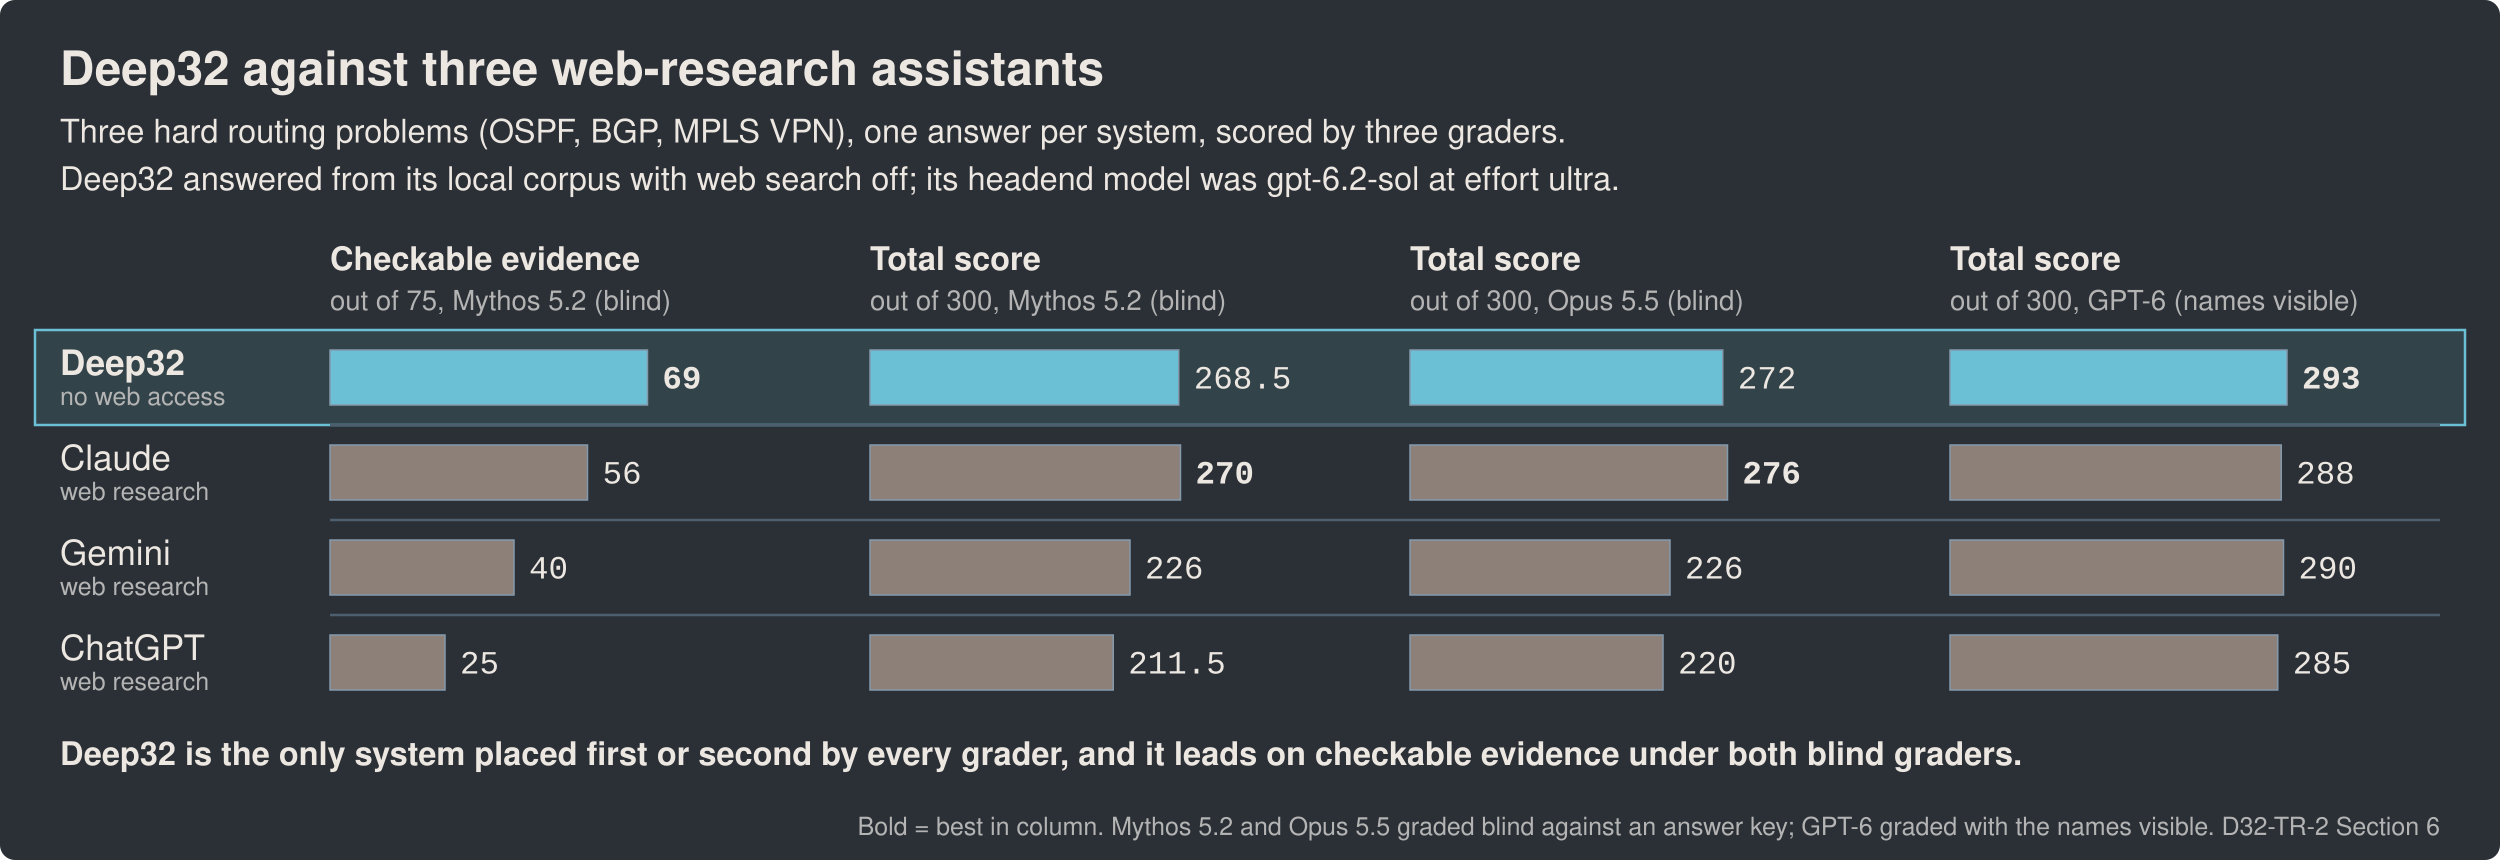
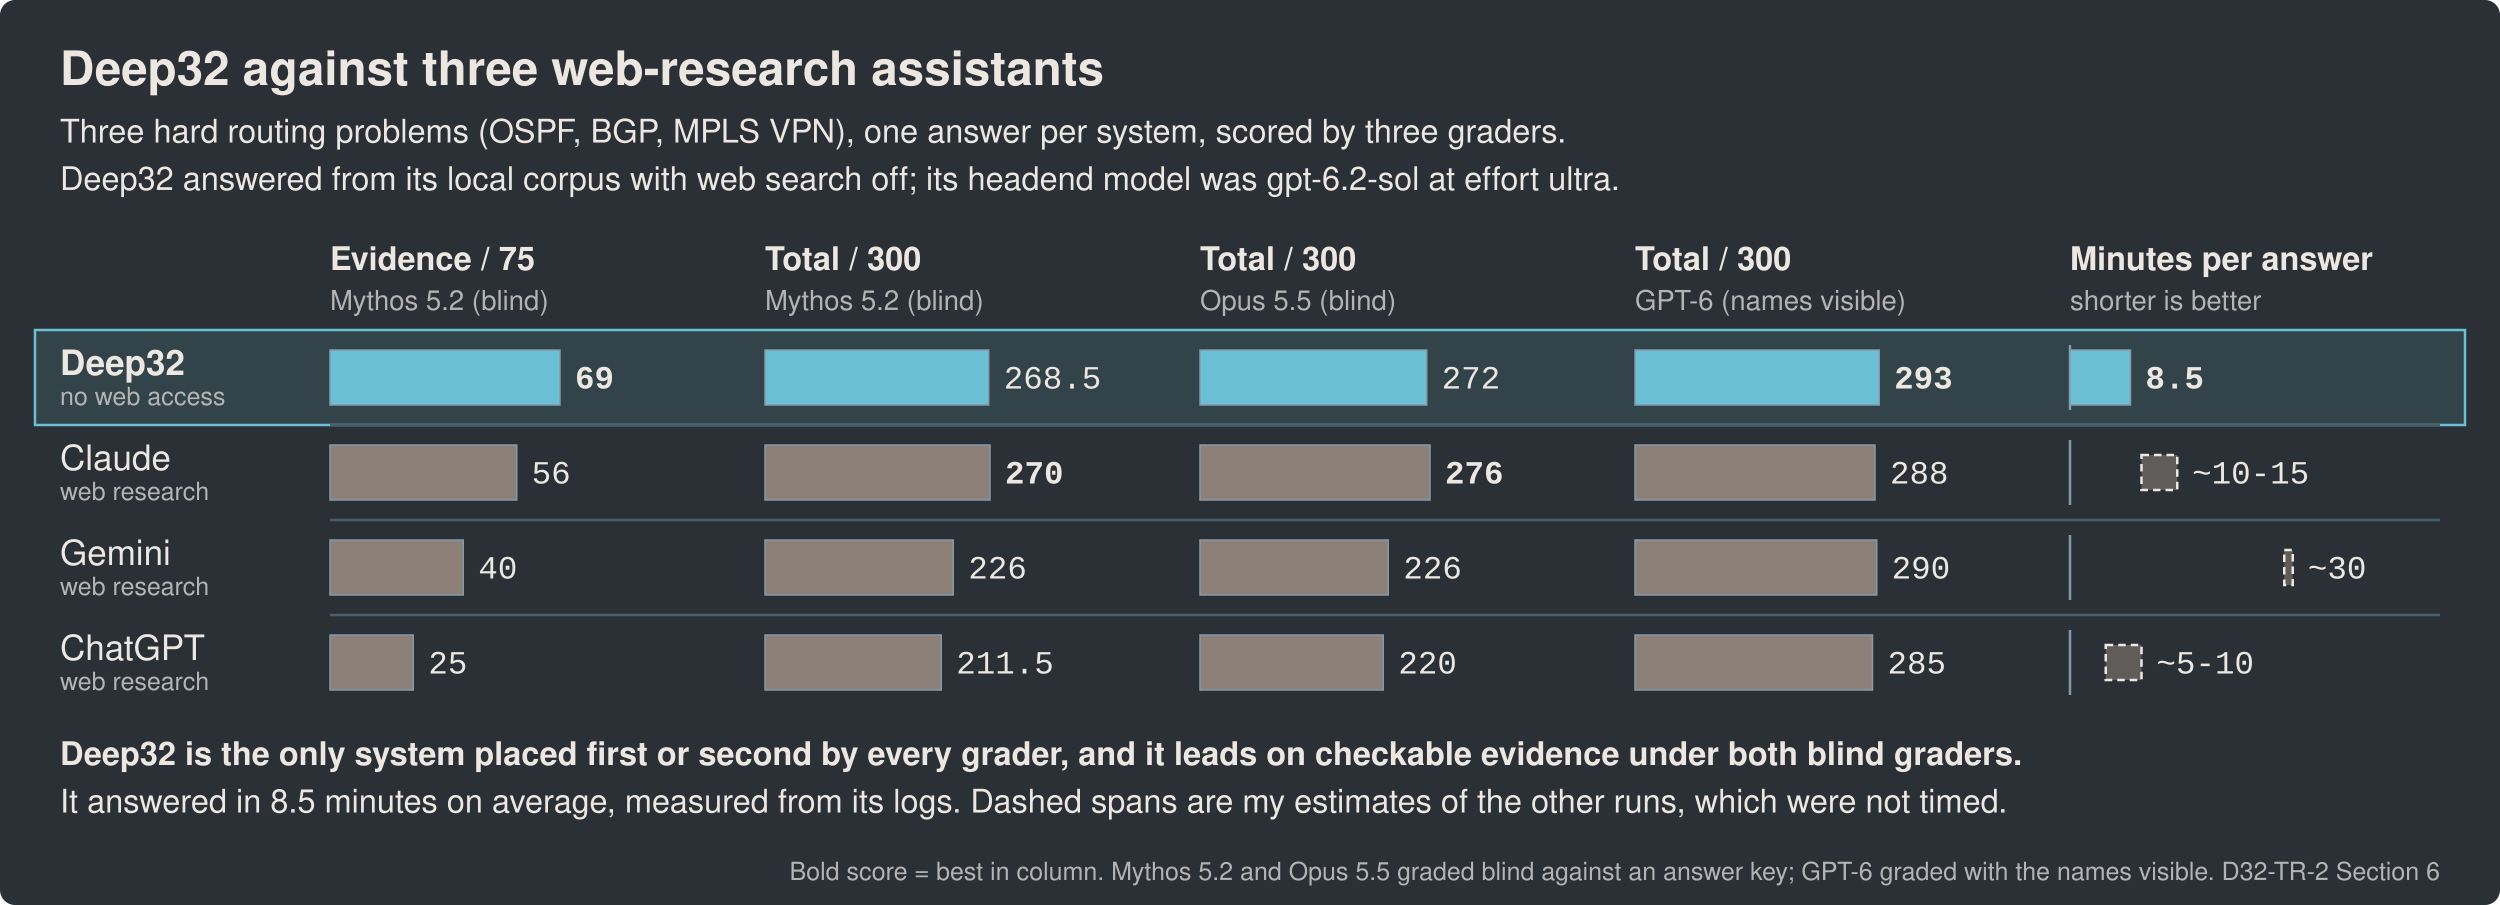
- <svg xmlns="http://www.w3.org/2000/svg" width="1000" height="344" viewBox="0 0 1000 344" role="img" aria-labelledby="t d">
+ <svg xmlns="http://www.w3.org/2000/svg" width="1000" height="362" viewBox="0 0 1000 362" role="img" aria-labelledby="t d">
  <style>.s{font-family:Helvetica,Arial,'Liberation Sans','Nimbus Sans',sans-serif}.m{font-family:'Lucida Console','Lucida Sans Typewriter',Monaco,'Courier New',monospace}</style>
-   <rect width="1000" height="344" rx="6" fill="#2b3036" />
+   <rect width="1000" height="362" rx="6" fill="#2b3036" />
  <text x="24" y="34" class="s" font-size="19" text-anchor="start" font-weight="bold" fill="#ede7e2">Deep32 against three web-research assistants</text>
  <text x="24" y="57" class="s" font-size="13" text-anchor="start" font-weight="normal" fill="#ede7e2">Three hard routing problems (OSPF, BGP, MPLS VPN), one answer per system, scored by three graders.</text>
  <text x="24" y="76" class="s" font-size="13" text-anchor="start" font-weight="normal" fill="#ede7e2">Deep32 answered from its local corpus with web search off; its headend model was gpt-6.2-sol at effort ultra.</text>
-   <text x="132" y="108" class="s" font-size="13" text-anchor="start" font-weight="bold" fill="#ede7e2">Checkable evidence</text>
-   <text x="132" y="124" class="s" font-size="11" text-anchor="start" font-weight="normal" fill="#b4b4b4">out of 75, Mythos 5.2 (blind)</text>
-   <text x="348" y="108" class="s" font-size="13" text-anchor="start" font-weight="bold" fill="#ede7e2">Total score</text>
-   <text x="348" y="124" class="s" font-size="11" text-anchor="start" font-weight="normal" fill="#b4b4b4">out of 300, Mythos 5.2 (blind)</text>
-   <text x="564" y="108" class="s" font-size="13" text-anchor="start" font-weight="bold" fill="#ede7e2">Total score</text>
-   <text x="564" y="124" class="s" font-size="11" text-anchor="start" font-weight="normal" fill="#b4b4b4">out of 300, Opus 5.5 (blind)</text>
-   <text x="780" y="108" class="s" font-size="13" text-anchor="start" font-weight="bold" fill="#ede7e2">Total score</text>
-   <text x="780" y="124" class="s" font-size="11" text-anchor="start" font-weight="normal" fill="#b4b4b4">out of 300, GPT-6 (names visible)</text>
+   <text x="132" y="108" class="s" font-size="13" text-anchor="start" font-weight="bold" fill="#ede7e2">Evidence / 75</text>
+   <text x="132" y="124" class="s" font-size="11" text-anchor="start" font-weight="normal" fill="#b4b4b4">Mythos 5.2 (blind)</text>
+   <text x="306" y="108" class="s" font-size="13" text-anchor="start" font-weight="bold" fill="#ede7e2">Total / 300</text>
+   <text x="306" y="124" class="s" font-size="11" text-anchor="start" font-weight="normal" fill="#b4b4b4">Mythos 5.2 (blind)</text>
+   <text x="480" y="108" class="s" font-size="13" text-anchor="start" font-weight="bold" fill="#ede7e2">Total / 300</text>
+   <text x="480" y="124" class="s" font-size="11" text-anchor="start" font-weight="normal" fill="#b4b4b4">Opus 5.5 (blind)</text>
+   <text x="654" y="108" class="s" font-size="13" text-anchor="start" font-weight="bold" fill="#ede7e2">Total / 300</text>
+   <text x="654" y="124" class="s" font-size="11" text-anchor="start" font-weight="normal" fill="#b4b4b4">GPT-6 (names visible)</text>
+   <text x="828" y="108" class="s" font-size="13" text-anchor="start" font-weight="bold" fill="#ede7e2">Minutes per answer</text>
+   <text x="828" y="124" class="s" font-size="11" text-anchor="start" font-weight="normal" fill="#b4b4b4">shorter is better</text>
  <rect x="14" y="132" width="972" height="38" fill="#6cc0d6" fill-opacity="0.13" stroke="#6cc0d6" stroke-width="1" />
  <text x="24" y="150" class="s" font-size="14" text-anchor="start" font-weight="bold" fill="#ede7e2">Deep32</text>
  <text x="24" y="162" class="s" font-size="10" text-anchor="start" font-weight="normal" fill="#b4b4b4">no web access</text>
-   <rect x="132" y="140" width="127.0" height="22" fill="#6cc0d6" stroke="#8399ac" stroke-width="0.6" />
-   <text x="264.96" y="155.4" class="m" font-size="13" text-anchor="start" font-weight="bold" fill="#ede7e2">69</text>
-   <rect x="348" y="140" width="123.5" height="22" fill="#6cc0d6" stroke="#8399ac" stroke-width="0.6" />
-   <text x="477.51" y="155.4" class="m" font-size="13" text-anchor="start" font-weight="normal" fill="#ede7e2">268.5</text>
-   <rect x="564" y="140" width="125.1" height="22" fill="#6cc0d6" stroke="#8399ac" stroke-width="0.6" />
-   <text x="695.12" y="155.4" class="m" font-size="13" text-anchor="start" font-weight="normal" fill="#ede7e2">272</text>
-   <rect x="780" y="140" width="134.8" height="22" fill="#6cc0d6" stroke="#8399ac" stroke-width="0.6" />
-   <text x="920.78" y="155.4" class="m" font-size="13" text-anchor="start" font-weight="bold" fill="#ede7e2">293</text>
+   <rect x="132" y="140" width="92.0" height="22" fill="#6cc0d6" stroke="#8399ac" stroke-width="0.6" />
+   <text x="230.0" y="155.4" class="m" font-size="13" text-anchor="start" font-weight="bold" fill="#ede7e2">69</text>
+   <rect x="306" y="140" width="89.5" height="22" fill="#6cc0d6" stroke="#8399ac" stroke-width="0.6" />
+   <text x="401.5" y="155.4" class="m" font-size="13" text-anchor="start" font-weight="normal" fill="#ede7e2">268.5</text>
+   <rect x="480" y="140" width="90.7" height="22" fill="#6cc0d6" stroke="#8399ac" stroke-width="0.6" />
+   <text x="576.667" y="155.4" class="m" font-size="13" text-anchor="start" font-weight="normal" fill="#ede7e2">272</text>
+   <rect x="654" y="140" width="97.7" height="22" fill="#6cc0d6" stroke="#8399ac" stroke-width="0.6" />
+   <text x="757.667" y="155.4" class="m" font-size="13" text-anchor="start" font-weight="bold" fill="#ede7e2">293</text>
+   <line x1="828" y1="138" x2="828" y2="164" stroke="#8399ac" stroke-width="1" />
+   <rect x="828" y="140" width="24.2" height="22" fill="#6cc0d6" stroke="#8399ac" stroke-width="0.6" />
+   <text x="858.171" y="155.4" class="m" font-size="13" text-anchor="start" font-weight="bold" fill="#ede7e2">8.5</text>
  <text x="24" y="188" class="s" font-size="14" text-anchor="start" font-weight="normal" fill="#ede7e2">Claude</text>
  <text x="24" y="200" class="s" font-size="10" text-anchor="start" font-weight="normal" fill="#b4b4b4">web research</text>
-   <rect x="132" y="178" width="103.0" height="22" fill="#8d8078" stroke="#8399ac" stroke-width="0.6" />
-   <text x="241.04" y="193.4" class="m" font-size="13" text-anchor="start" font-weight="normal" fill="#ede7e2">56</text>
-   <rect x="348" y="178" width="124.2" height="22" fill="#8d8078" stroke="#8399ac" stroke-width="0.6" />
-   <text x="478.2" y="193.4" class="m" font-size="13" text-anchor="start" font-weight="bold" fill="#ede7e2">270</text>
-   <rect x="564" y="178" width="127.0" height="22" fill="#8d8078" stroke="#8399ac" stroke-width="0.6" />
-   <text x="696.96" y="193.4" class="m" font-size="13" text-anchor="start" font-weight="bold" fill="#ede7e2">276</text>
-   <rect x="780" y="178" width="132.5" height="22" fill="#8d8078" stroke="#8399ac" stroke-width="0.6" />
-   <text x="918.48" y="193.4" class="m" font-size="13" text-anchor="start" font-weight="normal" fill="#ede7e2">288</text>
+   <rect x="132" y="178" width="74.7" height="22" fill="#8d8078" stroke="#8399ac" stroke-width="0.6" />
+   <text x="212.667" y="193.4" class="m" font-size="13" text-anchor="start" font-weight="normal" fill="#ede7e2">56</text>
+   <rect x="306" y="178" width="90.0" height="22" fill="#8d8078" stroke="#8399ac" stroke-width="0.6" />
+   <text x="402.0" y="193.4" class="m" font-size="13" text-anchor="start" font-weight="bold" fill="#ede7e2">270</text>
+   <rect x="480" y="178" width="92.0" height="22" fill="#8d8078" stroke="#8399ac" stroke-width="0.6" />
+   <text x="578.0" y="193.4" class="m" font-size="13" text-anchor="start" font-weight="bold" fill="#ede7e2">276</text>
+   <rect x="654" y="178" width="96.0" height="22" fill="#8d8078" stroke="#8399ac" stroke-width="0.6" />
+   <text x="756.0" y="193.4" class="m" font-size="13" text-anchor="start" font-weight="normal" fill="#ede7e2">288</text>
+   <line x1="828" y1="176" x2="828" y2="202" stroke="#8399ac" stroke-width="1" />
+   <rect x="856.6" y="182" width="14.3" height="14" fill="#8d8078" fill-opacity="0.55" stroke="#ede7e2" stroke-width="1" stroke-dasharray="3 2" />
+   <text x="876.857" y="193.4" class="m" font-size="13" text-anchor="start" font-weight="normal" fill="#ede7e2">~10-15</text>
  <line x1="132" y1="170" x2="976" y2="170" stroke="#4d5e6e" stroke-width="1" />
  <text x="24" y="226" class="s" font-size="14" text-anchor="start" font-weight="normal" fill="#ede7e2">Gemini</text>
  <text x="24" y="238" class="s" font-size="10" text-anchor="start" font-weight="normal" fill="#b4b4b4">web research</text>
-   <rect x="132" y="216" width="73.6" height="22" fill="#8d8078" stroke="#8399ac" stroke-width="0.6" />
-   <text x="211.6" y="231.4" class="m" font-size="13" text-anchor="start" font-weight="normal" fill="#ede7e2">40</text>
-   <rect x="348" y="216" width="104.0" height="22" fill="#8d8078" stroke="#8399ac" stroke-width="0.6" />
-   <text x="457.96" y="231.4" class="m" font-size="13" text-anchor="start" font-weight="normal" fill="#ede7e2">226</text>
-   <rect x="564" y="216" width="104.0" height="22" fill="#8d8078" stroke="#8399ac" stroke-width="0.6" />
-   <text x="673.96" y="231.4" class="m" font-size="13" text-anchor="start" font-weight="normal" fill="#ede7e2">226</text>
-   <rect x="780" y="216" width="133.4" height="22" fill="#8d8078" stroke="#8399ac" stroke-width="0.6" />
-   <text x="919.4" y="231.4" class="m" font-size="13" text-anchor="start" font-weight="normal" fill="#ede7e2">290</text>
+   <rect x="132" y="216" width="53.3" height="22" fill="#8d8078" stroke="#8399ac" stroke-width="0.6" />
+   <text x="191.333" y="231.4" class="m" font-size="13" text-anchor="start" font-weight="normal" fill="#ede7e2">40</text>
+   <rect x="306" y="216" width="75.3" height="22" fill="#8d8078" stroke="#8399ac" stroke-width="0.6" />
+   <text x="387.333" y="231.4" class="m" font-size="13" text-anchor="start" font-weight="normal" fill="#ede7e2">226</text>
+   <rect x="480" y="216" width="75.3" height="22" fill="#8d8078" stroke="#8399ac" stroke-width="0.6" />
+   <text x="561.333" y="231.4" class="m" font-size="13" text-anchor="start" font-weight="normal" fill="#ede7e2">226</text>
+   <rect x="654" y="216" width="96.7" height="22" fill="#8d8078" stroke="#8399ac" stroke-width="0.6" />
+   <text x="756.667" y="231.4" class="m" font-size="13" text-anchor="start" font-weight="normal" fill="#ede7e2">290</text>
+   <line x1="828" y1="214" x2="828" y2="240" stroke="#8399ac" stroke-width="1" />
+   <rect x="913.7" y="220" width="3.4" height="14" fill="#8d8078" fill-opacity="0.55" stroke="#ede7e2" stroke-width="1" stroke-dasharray="3 2" />
+   <text x="923.143" y="231.4" class="m" font-size="13" text-anchor="start" font-weight="normal" fill="#ede7e2">~30</text>
  <line x1="132" y1="208" x2="976" y2="208" stroke="#4d5e6e" stroke-width="1" />
  <text x="24" y="264" class="s" font-size="14" text-anchor="start" font-weight="normal" fill="#ede7e2">ChatGPT</text>
  <text x="24" y="276" class="s" font-size="10" text-anchor="start" font-weight="normal" fill="#b4b4b4">web research</text>
-   <rect x="132" y="254" width="46.0" height="22" fill="#8d8078" stroke="#8399ac" stroke-width="0.6" />
-   <text x="184.0" y="269.4" class="m" font-size="13" text-anchor="start" font-weight="normal" fill="#ede7e2">25</text>
-   <rect x="348" y="254" width="97.3" height="22" fill="#8d8078" stroke="#8399ac" stroke-width="0.6" />
-   <text x="451.29" y="269.4" class="m" font-size="13" text-anchor="start" font-weight="normal" fill="#ede7e2">211.5</text>
-   <rect x="564" y="254" width="101.2" height="22" fill="#8d8078" stroke="#8399ac" stroke-width="0.6" />
-   <text x="671.2" y="269.4" class="m" font-size="13" text-anchor="start" font-weight="normal" fill="#ede7e2">220</text>
-   <rect x="780" y="254" width="131.1" height="22" fill="#8d8078" stroke="#8399ac" stroke-width="0.6" />
-   <text x="917.1" y="269.4" class="m" font-size="13" text-anchor="start" font-weight="normal" fill="#ede7e2">285</text>
+   <rect x="132" y="254" width="33.3" height="22" fill="#8d8078" stroke="#8399ac" stroke-width="0.6" />
+   <text x="171.333" y="269.4" class="m" font-size="13" text-anchor="start" font-weight="normal" fill="#ede7e2">25</text>
+   <rect x="306" y="254" width="70.5" height="22" fill="#8d8078" stroke="#8399ac" stroke-width="0.6" />
+   <text x="382.5" y="269.4" class="m" font-size="13" text-anchor="start" font-weight="normal" fill="#ede7e2">211.5</text>
+   <rect x="480" y="254" width="73.3" height="22" fill="#8d8078" stroke="#8399ac" stroke-width="0.6" />
+   <text x="559.333" y="269.4" class="m" font-size="13" text-anchor="start" font-weight="normal" fill="#ede7e2">220</text>
+   <rect x="654" y="254" width="95.0" height="22" fill="#8d8078" stroke="#8399ac" stroke-width="0.6" />
+   <text x="755.0" y="269.4" class="m" font-size="13" text-anchor="start" font-weight="normal" fill="#ede7e2">285</text>
+   <line x1="828" y1="252" x2="828" y2="278" stroke="#8399ac" stroke-width="1" />
+   <rect x="842.3" y="258" width="14.3" height="14" fill="#8d8078" fill-opacity="0.55" stroke="#ede7e2" stroke-width="1" stroke-dasharray="3 2" />
+   <text x="862.571" y="269.4" class="m" font-size="13" text-anchor="start" font-weight="normal" fill="#ede7e2">~5-10</text>
  <line x1="132" y1="246" x2="976" y2="246" stroke="#4d5e6e" stroke-width="1" />
  <text x="24" y="306" class="s" font-size="13" text-anchor="start" font-weight="bold" fill="#ede7e2">Deep32 is the only system placed first or second by every grader, and it leads on checkable evidence under both blind graders.</text>
-   <text x="976" y="334" class="s" font-size="10" text-anchor="end" font-weight="normal" fill="#b4b4b4">Bold = best in column. Mythos 5.2 and Opus 5.5 graded blind against an answer key; GPT-6 graded with the names visible. D32-TR-2 Section 6</text>
+   <text x="24" y="325" class="s" font-size="13" text-anchor="start" font-weight="normal" fill="#ede7e2">It answered in 8.5 minutes on average, measured from its logs. Dashed spans are my estimates of the other runs, which were not timed.</text>
+   <text x="976" y="352" class="s" font-size="10" text-anchor="end" font-weight="normal" fill="#b4b4b4">Bold score = best in column. Mythos 5.2 and Opus 5.5 graded blind against an answer key; GPT-6 graded with the names visible. D32-TR-2 Section 6</text>
</svg>
